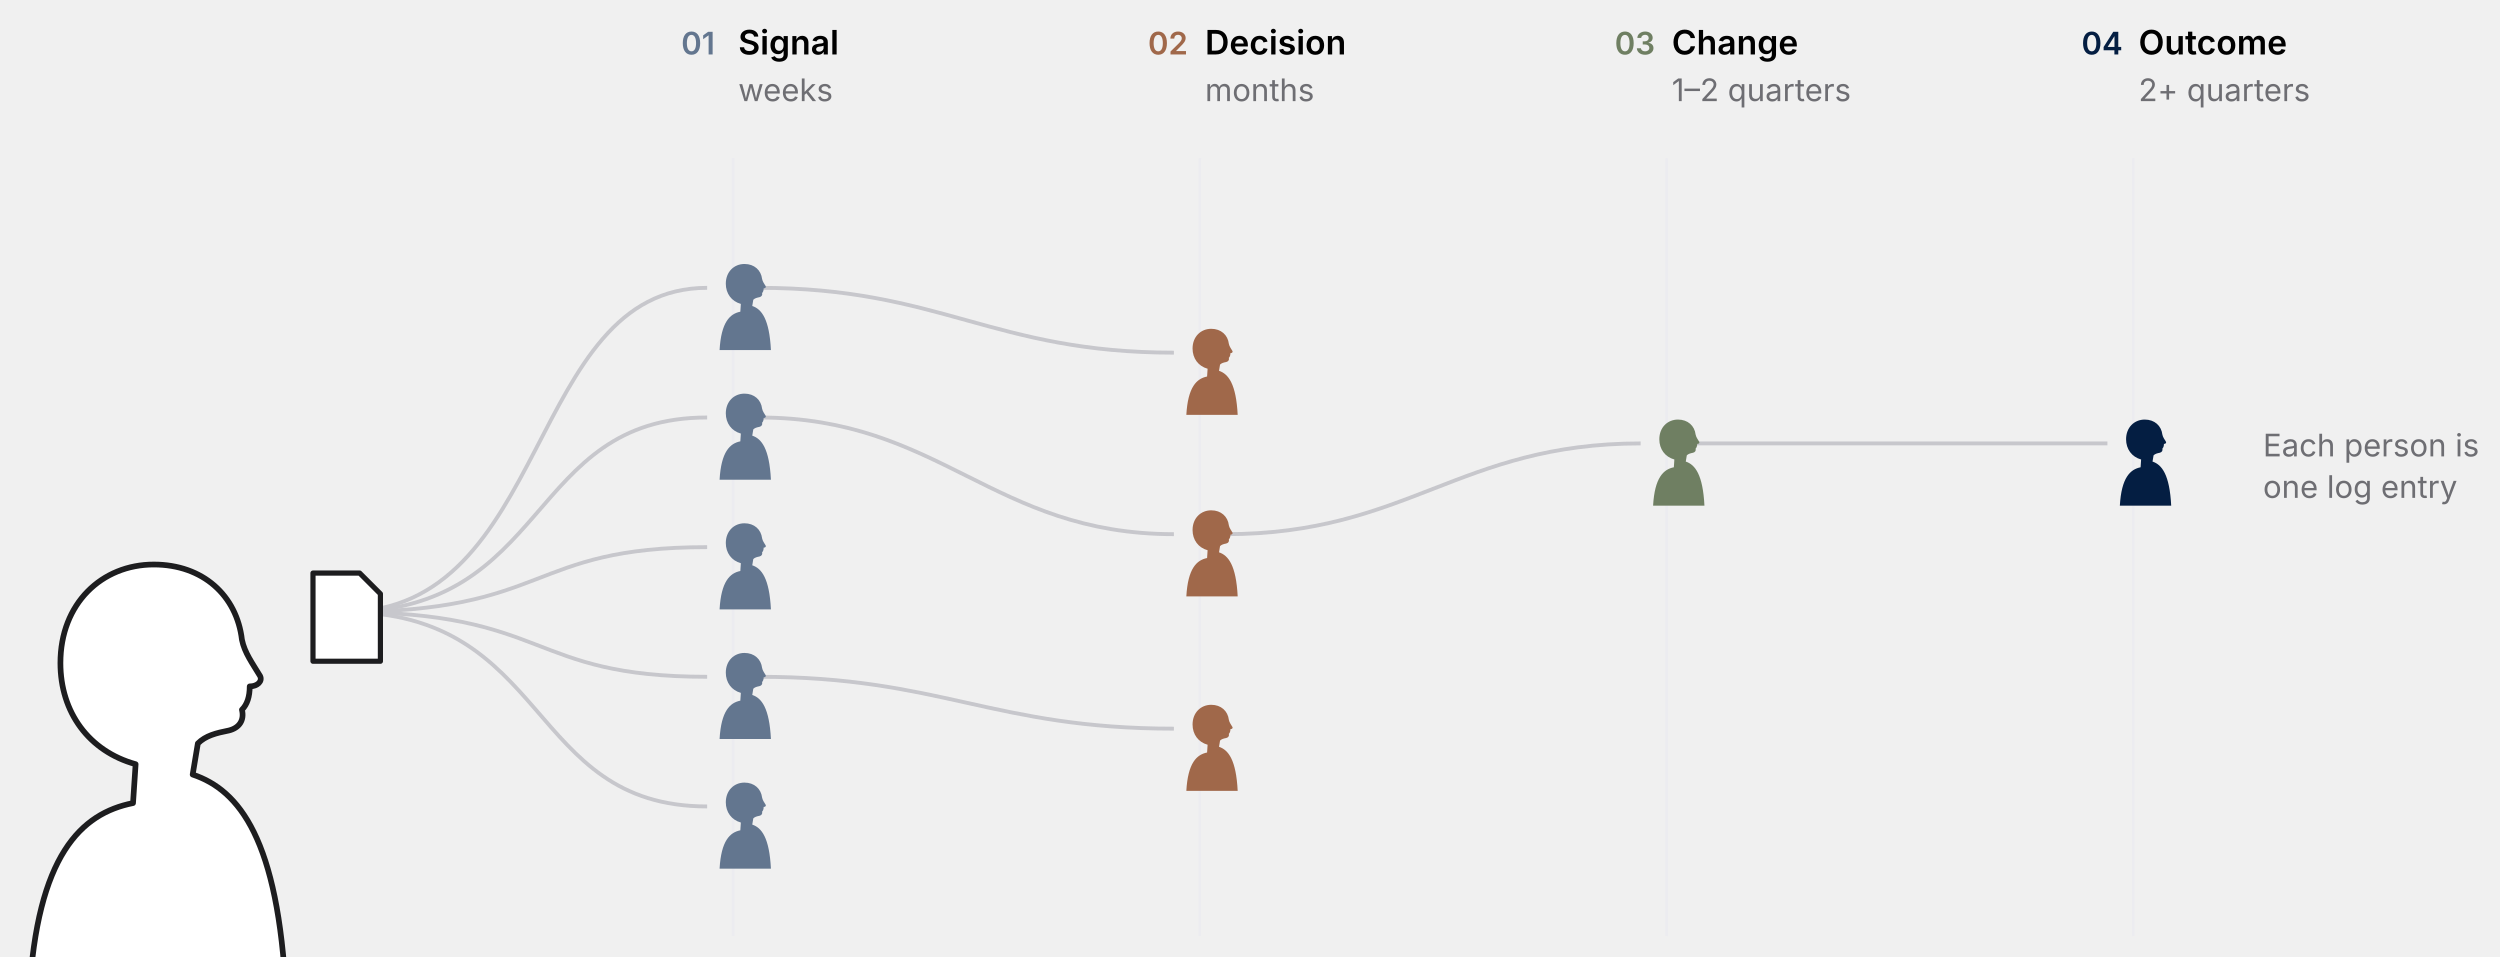
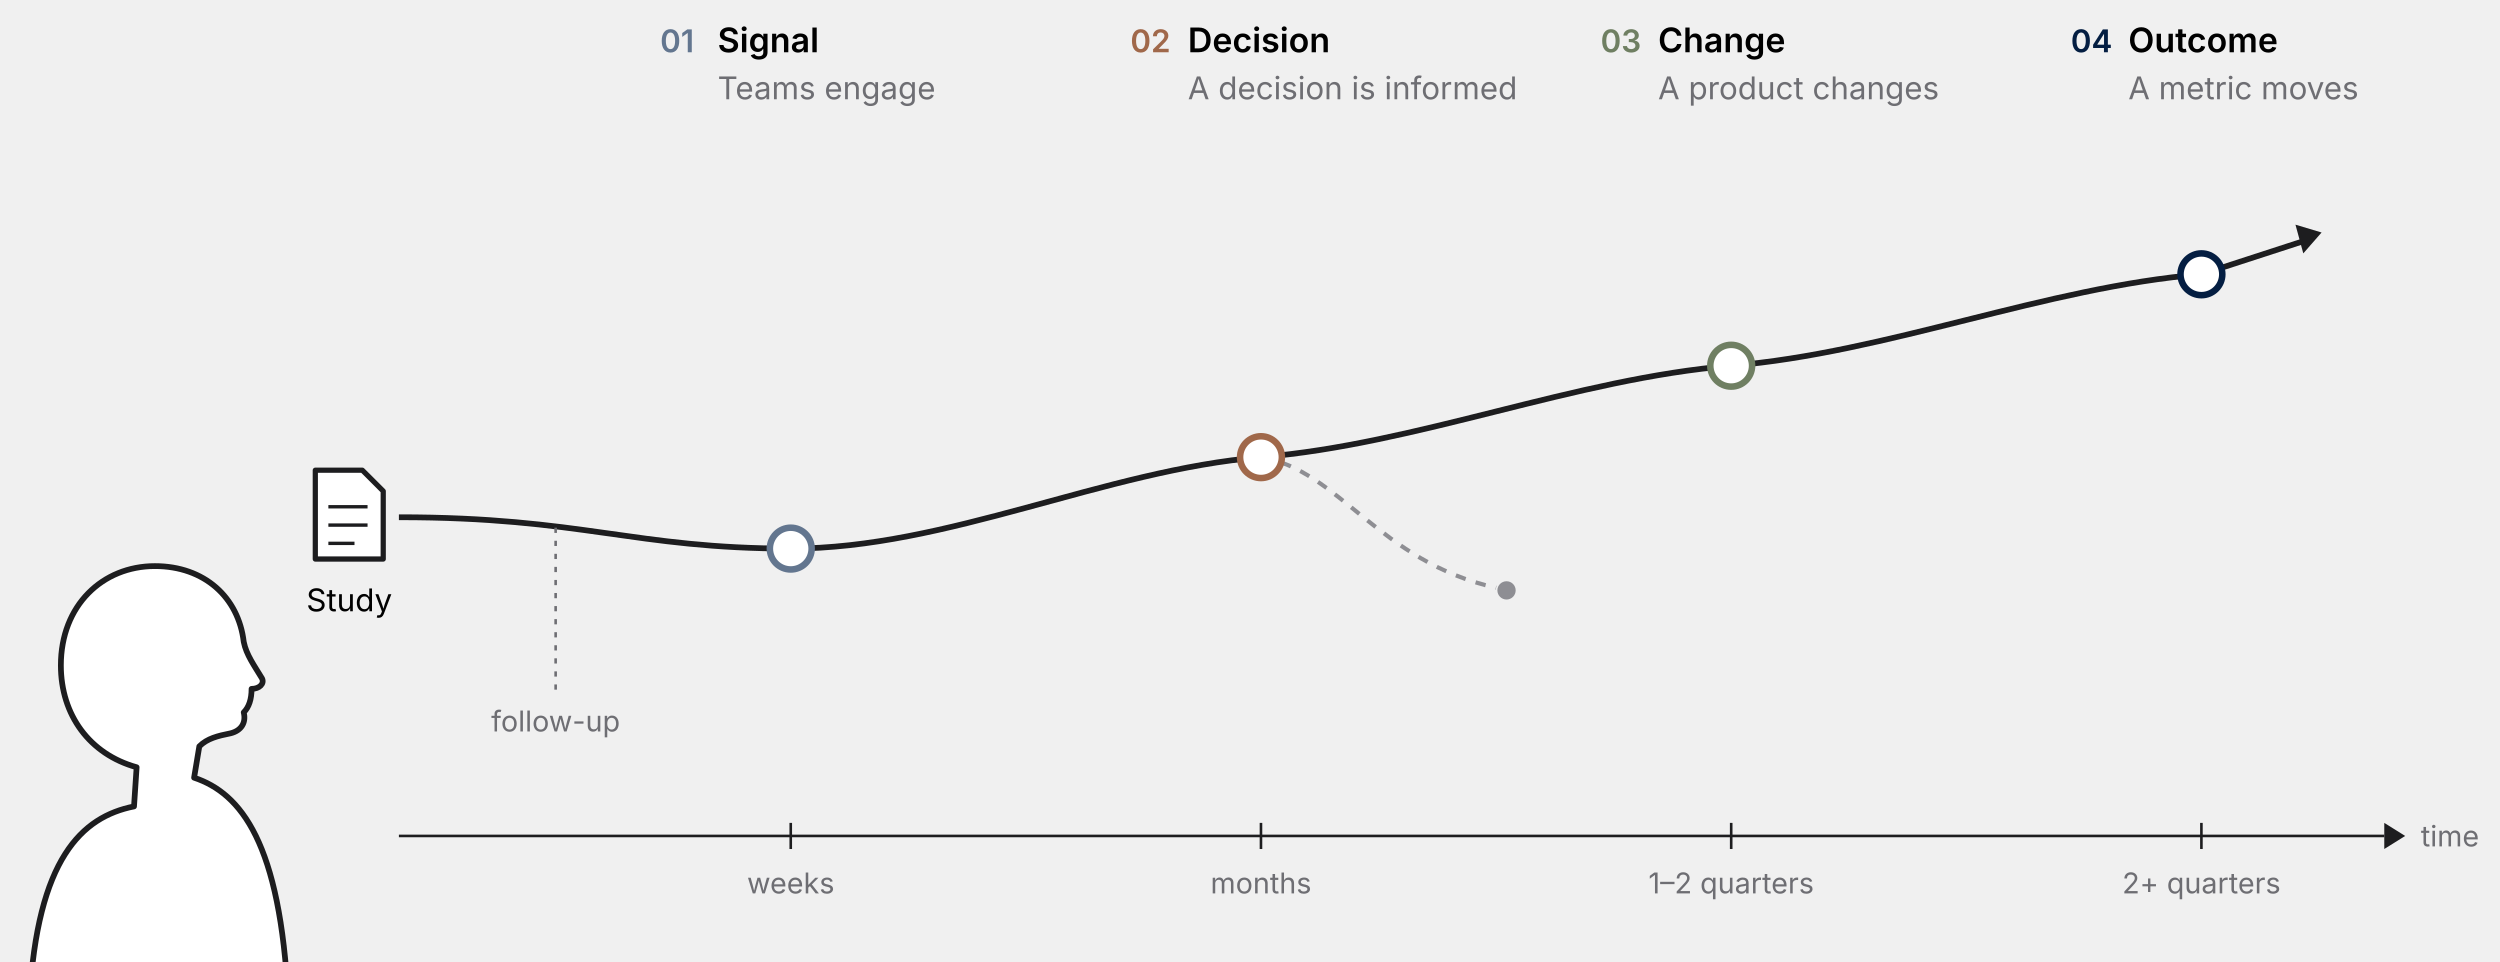
- <svg xmlns="http://www.w3.org/2000/svg" viewBox="17.3 -31 964.1 369" font-family="-apple-system, BlinkMacSystemFont, 'SF Pro Text', 'Helvetica Neue', Inter, Arial, sans-serif">
-   <defs>
-     <path id="pf" d="M70 470 C76 362 110 330 150 322 L152 292 C116 282 94 252 94 214 C94 168 126 138 166 138 C204 138 230 162 234 196 C236 206 242 214 248 224 C250 228 246 232 240 232 C240 240 238 246 234 250 C236 258 232 264 224 266 C214 268 206 270 200 276 L196 300 C232 312 262 350 268 470" />
-   </defs>
+ <svg xmlns="http://www.w3.org/2000/svg" viewBox="17.3 -30 957 368" font-family="-apple-system, BlinkMacSystemFont, 'SF Pro Text', 'Helvetica Neue', Inter, Arial, sans-serif">
  <g transform="translate(-6.4 117.7) scale(0.5)">
-     <use href="#pf" fill="#fff" stroke="#1d1d1f" stroke-width="4.4" stroke-linejoin="round" />
-   </g>
-   <line x1="300" y1="30" x2="300" y2="330" stroke="#ececf0" />
-   <line x1="480" y1="30" x2="480" y2="330" stroke="#ececf0" />
-   <line x1="660" y1="30" x2="660" y2="330" stroke="#ececf0" />
-   <line x1="840" y1="30" x2="840" y2="330" stroke="#ececf0" />
-   <path d="M150 205 C230 205, 220 80, 290 80" fill="none" stroke="#c7c7cc" stroke-width="1.5" />
-   <path d="M150 205 C230 205, 220 130, 290 130" fill="none" stroke="#c7c7cc" stroke-width="1.5" />
-   <path d="M150 205 C230 205, 220 180, 290 180" fill="none" stroke="#c7c7cc" stroke-width="1.5" />
-   <path d="M150 205 C230 205, 220 230, 290 230" fill="none" stroke="#c7c7cc" stroke-width="1.5" />
-   <path d="M150 205 C230 205, 220 280, 290 280" fill="none" stroke="#c7c7cc" stroke-width="1.5" />
-   <path d="M310 80 C380 80, 400 105, 470 105" fill="none" stroke="#c7c7cc" stroke-width="1.5" />
-   <path d="M310 130 C380 130, 400 175, 470 175" fill="none" stroke="#c7c7cc" stroke-width="1.5" />
-   <path d="M310 230 C380 230, 400 250, 470 250" fill="none" stroke="#c7c7cc" stroke-width="1.5" />
-   <path d="M490 175 C560 175, 580 140, 650 140" fill="none" stroke="#c7c7cc" stroke-width="1.5" />
-   <path d="M670 140 C740 140, 760 140, 830 140" fill="none" stroke="#c7c7cc" stroke-width="1.5" />
-   <g transform="translate(287.8 57) scale(0.1)">
-     <use href="#pf" fill="#63768f" stroke="#63768f" stroke-width="0" stroke-linejoin="round" />
-   </g>
-   <g transform="translate(287.8 107) scale(0.1)">
-     <use href="#pf" fill="#63768f" stroke="#63768f" stroke-width="0" stroke-linejoin="round" />
-   </g>
-   <g transform="translate(287.8 157) scale(0.1)">
-     <use href="#pf" fill="#63768f" stroke="#63768f" stroke-width="0" stroke-linejoin="round" />
-   </g>
-   <g transform="translate(287.8 207) scale(0.1)">
-     <use href="#pf" fill="#63768f" stroke="#63768f" stroke-width="0" stroke-linejoin="round" />
-   </g>
-   <g transform="translate(287.8 257) scale(0.1)">
-     <use href="#pf" fill="#63768f" stroke="#63768f" stroke-width="0" stroke-linejoin="round" />
-   </g>
-   <g transform="translate(467.8 82) scale(0.1)">
-     <use href="#pf" fill="#a0684a" stroke="#a0684a" stroke-width="0" stroke-linejoin="round" />
-   </g>
-   <g transform="translate(467.8 152) scale(0.1)">
-     <use href="#pf" fill="#a0684a" stroke="#a0684a" stroke-width="0" stroke-linejoin="round" />
-   </g>
-   <g transform="translate(467.8 227) scale(0.1)">
-     <use href="#pf" fill="#a0684a" stroke="#a0684a" stroke-width="0" stroke-linejoin="round" />
-   </g>
-   <g transform="translate(647.8 117) scale(0.1)">
-     <use href="#pf" fill="#6f7f62" stroke="#6f7f62" stroke-width="0" stroke-linejoin="round" />
-   </g>
-   <g transform="translate(827.8 117) scale(0.1)">
-     <use href="#pf" fill="#041e42" stroke="#041e42" stroke-width="0" stroke-linejoin="round" />
+     <path d="M70 470 C76 362 110 330 150 322 L152 292 C116 282 94 252 94 214 C94 168 126 138 166 138 C204 138 230 162 234 196 C236 206 242 214 248 224 C250 228 246 232 240 232 C240 240 238 246 234 250 C236 258 232 264 224 266 C214 268 206 270 200 276 L196 300 C232 312 262 350 268 470" fill="#fff" stroke="#1d1d1f" stroke-width="4.4" stroke-linejoin="round" />
  </g>
  <g fill="#fff" stroke="#1d1d1f" stroke-width="2" stroke-linejoin="round">
-     <path d="M138 190 h18 l8 8 v26 h-26z" />
+     <path d="M138 150 h18 l8 8 v26 h-26z" />
+     <path d="M143 164 h15 M143 171 h15 M143 178 h10" stroke-width="1.3" fill="none" />
  </g>
-   <text x="890" y="145" font-size="12" fill="#6e6e73">Each person is</text>
-   <text x="890" y="161" font-size="12" fill="#6e6e73">one log entry</text>
-   <text x="280" y="-10" font-size="12" font-weight="600" fill="#63768f">01</text>
-   <text x="302" y="-10" font-size="13" font-weight="600">Signal</text>
-   <text x="302" y="8" font-size="12" fill="#6e6e73">weeks</text>
-   <text x="460" y="-10" font-size="12" font-weight="600" fill="#a0684a">02</text>
-   <text x="482" y="-10" font-size="13" font-weight="600">Decision</text>
-   <text x="482" y="8" font-size="12" fill="#6e6e73">months</text>
-   <text x="640" y="-10" font-size="12" font-weight="600" fill="#6f7f62">03</text>
-   <text x="662" y="-10" font-size="13" font-weight="600">Change</text>
-   <text x="662" y="8" font-size="12" fill="#6e6e73">1–2 quarters</text>
-   <text x="820" y="-10" font-size="12" font-weight="600" fill="#041e42">04</text>
-   <text x="842" y="-10" font-size="13" font-weight="600">Outcome</text>
-   <text x="842" y="8" font-size="12" fill="#6e6e73">2+ quarters</text>
+   <text x="151" y="204" text-anchor="middle" font-size="12">Study</text>
+   <path d="M170 168 C240 168, 260 180, 320 180 S 440 150, 500 145 S 620 115, 680 110 S 800 80, 860 75" fill="none" stroke="#1d1d1f" stroke-width="2.2" />
+   <path d="M860 75 L900 62" stroke="#1d1d1f" stroke-width="2.2" />
+   <path d="M896 56 l10 3 l-7 8z" fill="#1d1d1f" />
+   <path d="M500 145 C530 150, 545 185, 590 195" fill="none" stroke="#8e8e93" stroke-width="1.6" stroke-dasharray="4 4" />
+   <circle cx="594" cy="196" r="3.5" fill="#8e8e93" />
+   <circle cx="320" cy="180" r="8" fill="#fff" stroke="#63768f" stroke-width="2.5" />
+   <circle cx="500" cy="145" r="8" fill="#fff" stroke="#a0684a" stroke-width="2.5" />
+   <circle cx="680" cy="110" r="8" fill="#fff" stroke="#6f7f62" stroke-width="2.5" />
+   <circle cx="860" cy="75" r="8" fill="#fff" stroke="#041e42" stroke-width="2.5" />
+   <line x1="230" y1="172" x2="230" y2="236" stroke="#6e6e73" stroke-width="1" stroke-dasharray="2 3" />
+   <text x="230" y="250" text-anchor="middle" font-size="11" fill="#6e6e73">follow-up</text>
+   <line x1="170" y1="290" x2="930" y2="290" stroke="#1d1d1f" />
+   <path d="M930 285 l8 5 l-8 5" fill="#1d1d1f" />
+   <text x="944" y="294" font-size="11" fill="#6e6e73">time</text>
+   <line x1="320" y1="285" x2="320" y2="295" stroke="#1d1d1f" />
+   <text x="320" y="312" text-anchor="middle" font-size="11" fill="#6e6e73">weeks</text>
+   <line x1="500" y1="285" x2="500" y2="295" stroke="#1d1d1f" />
+   <text x="500" y="312" text-anchor="middle" font-size="11" fill="#6e6e73">months</text>
+   <line x1="680" y1="285" x2="680" y2="295" stroke="#1d1d1f" />
+   <text x="680" y="312" text-anchor="middle" font-size="11" fill="#6e6e73">1–2 quarters</text>
+   <line x1="860" y1="285" x2="860" y2="295" stroke="#1d1d1f" />
+   <text x="860" y="312" text-anchor="middle" font-size="11" fill="#6e6e73">2+ quarters</text>
+   <text x="270" y="-10" font-size="12" font-weight="600" fill="#63768f">01</text>
+   <text x="292" y="-10" font-size="13" font-weight="600">Signal</text>
+   <text x="292" y="8" font-size="12" fill="#6e6e73">Teams engage</text>
+   <text x="450" y="-10" font-size="12" font-weight="600" fill="#a0684a">02</text>
+   <text x="472" y="-10" font-size="13" font-weight="600">Decision</text>
+   <text x="472" y="8" font-size="12" fill="#6e6e73">A decision is informed</text>
+   <text x="630" y="-10" font-size="12" font-weight="600" fill="#6f7f62">03</text>
+   <text x="652" y="-10" font-size="13" font-weight="600">Change</text>
+   <text x="652" y="8" font-size="12" fill="#6e6e73">A product changes</text>
+   <text x="810" y="-10" font-size="12" font-weight="600" fill="#041e42">04</text>
+   <text x="832" y="-10" font-size="13" font-weight="600">Outcome</text>
+   <text x="832" y="8" font-size="12" fill="#6e6e73">A metric moves</text>
</svg>
